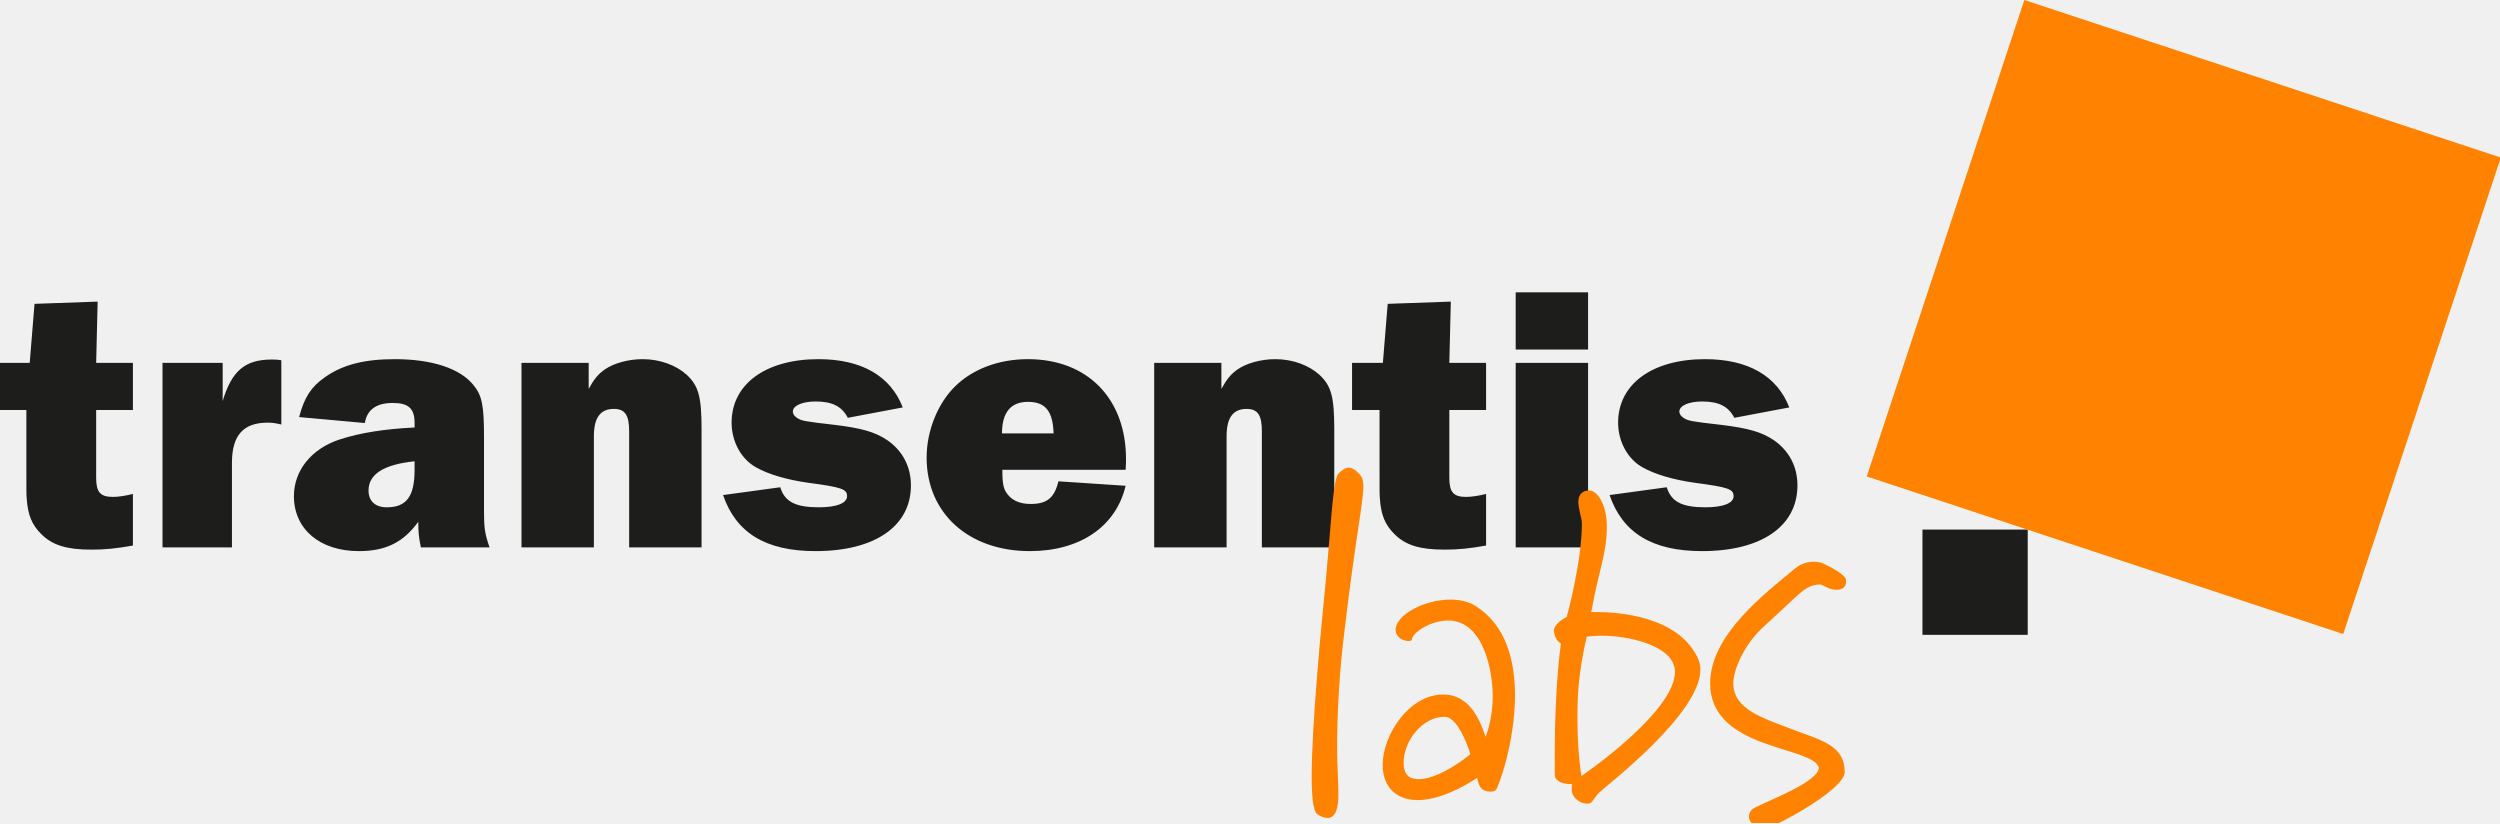
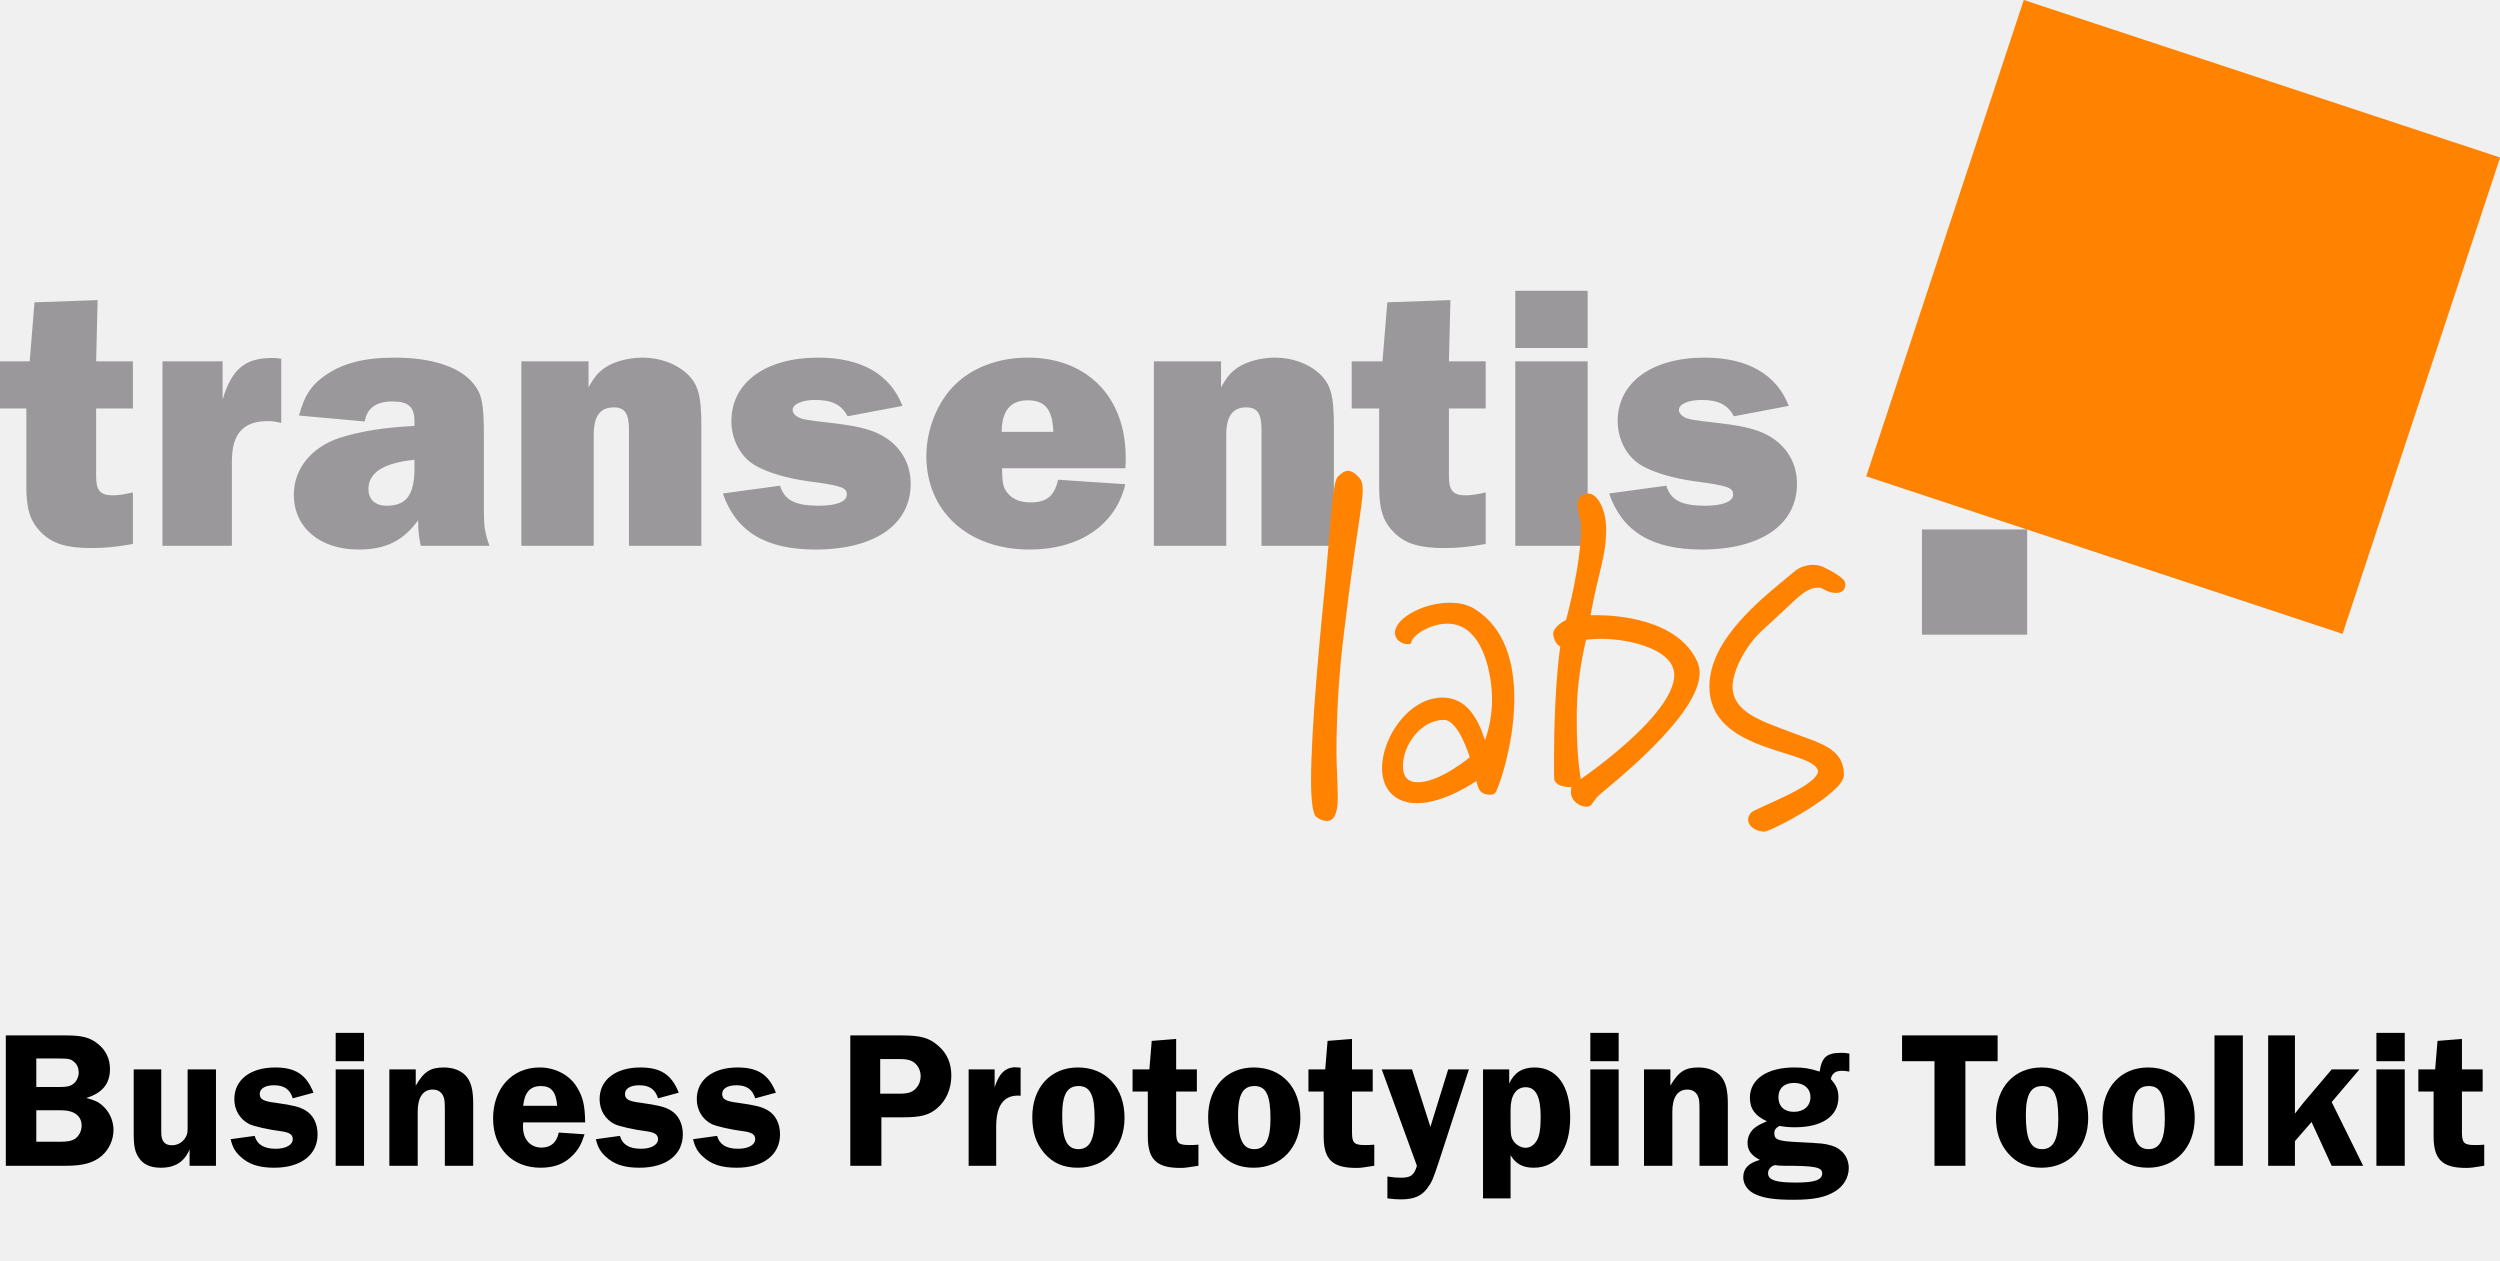
- <svg xmlns="http://www.w3.org/2000/svg" width="404" height="133" viewBox="0 0 404 133" fill="none">
-   <g clip-path="url(#clip0_4_28)">
-     <path d="M327.68 85.58H310.67V102.59H327.68V85.58Z" fill="#1D1D1B" />
-     <path d="M327.13 -0.002L301.666 76.997L378.664 102.461L404.129 25.463L327.13 -0.002Z" fill="#FF8200" />
-     <path d="M21.48 58.64H15.54L15.78 48.74L5.58 49.1L4.8 58.64H-0.18V66.26H4.26V75.62C4.26 79.82 4.26 79.82 4.32 80.6C4.5 83.24 5.16 84.8 6.66 86.3C8.46 88.1 10.74 88.82 14.76 88.82C17.04 88.82 18.78 88.64 21.48 88.16V79.82C20.28 80.12 19.14 80.3 18.24 80.3C16.2 80.3 15.54 79.52 15.54 77.24V66.26H21.48V58.64ZM37.483 88.46V74.78C37.483 70.34 39.343 68.3 43.243 68.3C43.963 68.3 44.443 68.36 45.463 68.6V58.22C44.743 58.1 44.383 58.1 43.903 58.1C39.583 58.1 37.423 59.96 35.983 64.82V58.64H26.263V88.46H37.483ZM79.116 88.46C78.336 86.24 78.216 85.28 78.216 82.64V70.76C78.216 65.48 77.916 63.92 76.476 62.18C74.316 59.54 69.816 58.04 63.816 58.04C58.836 58.04 55.356 58.94 52.476 60.98C50.256 62.54 49.176 64.22 48.336 67.4L58.956 68.36C59.316 66.2 60.816 65.12 63.456 65.12C66.036 65.12 66.996 66.02 66.996 68.36V69.08C62.196 69.32 58.296 69.92 54.936 71C50.316 72.5 47.496 76.04 47.496 80.18C47.496 85.52 51.696 89.06 57.996 89.06C62.376 89.06 65.196 87.62 67.596 84.32C67.596 85.82 67.656 86.78 68.016 88.46H79.116ZM66.996 75.92C66.996 80.24 65.676 81.98 62.496 81.98C60.636 81.98 59.556 80.96 59.556 79.28C59.556 76.64 61.956 75.08 66.996 74.54V75.92ZM113.371 88.46V69.38C113.371 64.1 112.891 62.36 110.971 60.56C109.231 59 106.651 58.04 103.831 58.04C101.551 58.04 99.151 58.7 97.711 59.72C96.631 60.5 96.031 61.22 95.131 62.84V58.64H84.271V88.46H95.971V70.52C95.971 67.52 96.991 66.08 99.211 66.08C101.011 66.08 101.671 67.1 101.671 69.68V88.46H113.371ZM116.846 80C118.946 86.12 123.746 89.06 131.786 89.06C141.386 89.06 147.206 85.04 147.206 78.44C147.206 75.38 145.826 72.8 143.366 71.12C141.386 69.8 139.286 69.2 134.906 68.66C130.106 68.12 129.626 68 128.966 67.64C128.426 67.34 128.126 66.92 128.126 66.5C128.126 65.54 129.686 64.88 131.786 64.88C134.486 64.88 136.046 65.66 137.006 67.52L145.886 65.84C143.906 60.74 139.226 58.04 132.266 58.04C123.746 58.04 118.226 62.06 118.226 68.3C118.226 71.36 119.786 74.24 122.246 75.56C124.166 76.64 127.166 77.54 130.646 78.02C136.046 78.74 136.886 79.04 136.886 80.18C136.886 81.32 135.206 81.98 132.326 81.98C128.546 81.98 126.806 81.08 126.086 78.74L116.846 80ZM171.042 77.78C170.382 80.48 169.182 81.44 166.542 81.44C164.862 81.44 163.602 80.9 162.822 79.88C162.162 79.04 161.982 78.26 161.982 75.92H181.902C181.962 75.2 181.962 74.48 181.962 74.18C181.962 64.4 175.722 58.04 166.122 58.04C161.442 58.04 157.242 59.6 154.362 62.42C151.542 65.18 149.742 69.62 149.742 73.94C149.742 82.94 156.522 89.06 166.422 89.06C174.522 89.06 180.342 85.1 181.902 78.5L171.042 77.78ZM161.922 70.04C161.922 66.62 163.362 64.94 166.122 64.94C168.942 64.94 170.142 66.44 170.262 70.04H161.922ZM215.617 88.46V69.38C215.617 64.1 215.137 62.36 213.217 60.56C211.477 59 208.897 58.04 206.077 58.04C203.797 58.04 201.397 58.7 199.957 59.72C198.877 60.5 198.277 61.22 197.377 62.84V58.64H186.517V88.46H198.217V70.52C198.217 67.52 199.237 66.08 201.457 66.08C203.257 66.08 203.917 67.1 203.917 69.68V88.46H215.617ZM240.152 58.64H234.212L234.452 48.74L224.252 49.1L223.472 58.64H218.492V66.26H222.932V75.62C222.932 79.82 222.932 79.82 222.992 80.6C223.172 83.24 223.832 84.8 225.332 86.3C227.132 88.1 229.412 88.82 233.432 88.82C235.712 88.82 237.452 88.64 240.152 88.16V79.82C238.952 80.12 237.812 80.3 236.912 80.3C234.872 80.3 234.212 79.52 234.212 77.24V66.26H240.152V58.64ZM256.635 47.24H244.935V56.48H256.635V47.24ZM256.635 58.64H244.935V88.46H256.635V58.64ZM260.108 80C262.208 86.12 267.008 89.06 275.048 89.06C284.648 89.06 290.468 85.04 290.468 78.44C290.468 75.38 289.088 72.8 286.628 71.12C284.648 69.8 282.548 69.2 278.168 68.66C273.368 68.12 272.888 68 272.228 67.64C271.688 67.34 271.388 66.92 271.388 66.5C271.388 65.54 272.948 64.88 275.048 64.88C277.748 64.88 279.308 65.66 280.268 67.52L289.148 65.84C287.168 60.74 282.488 58.04 275.527 58.04C267.008 58.04 261.488 62.06 261.488 68.3C261.488 71.36 263.048 74.24 265.508 75.56C267.428 76.64 270.428 77.54 273.908 78.02C279.308 78.74 280.148 79.04 280.148 80.18C280.148 81.32 278.468 81.98 275.588 81.98C271.808 81.98 270.068 81.08 269.348 78.74L260.108 80Z" fill="#1D1D1B" />
-     <path d="M220.32 78.608C220.32 77.6 220.104 77.096 219.744 76.664C219.024 75.872 218.448 75.584 217.944 75.584C217.296 75.584 216.864 76.016 216.36 76.448C215.424 77.24 215.208 83.432 214.344 92.792C213.48 101.576 211.968 117.056 211.968 125.624C211.968 128.864 212.256 131.168 212.832 131.528C213.48 132.032 214.056 132.176 214.56 132.176C216 132.176 216.288 130.088 216.288 128.504C216.288 126.056 216.072 123.464 216.072 121.16C216.072 115.4 216.432 108.488 217.296 101.72C219.096 86.6 220.32 81.128 220.32 78.608ZM237.623 121.88C237.623 121.88 232.799 125.912 229.271 125.912C227.471 125.912 226.823 124.904 226.823 123.32C226.823 119.72 229.847 115.832 233.447 115.832C235.823 115.832 237.623 121.88 237.623 121.88ZM244.823 112.376C244.823 106.76 243.383 101 238.415 97.904C237.263 97.184 235.895 96.896 234.383 96.896C230.207 96.896 225.527 99.344 225.527 101.792C225.599 103.088 226.823 103.592 227.615 103.592C227.975 103.592 228.191 103.52 228.191 103.232C228.335 102.224 231.143 100.28 234.023 100.28C239.711 100.28 241.223 108.344 241.223 112.52C241.223 116.408 240.07 119.072 240.07 119.072C238.991 115.76 237.191 112.232 233.231 112.232C227.687 112.232 223.438 118.784 223.438 123.608C223.438 127.064 225.527 129.296 229.127 129.296C233.591 129.296 238.703 125.696 238.703 125.696C238.703 125.696 238.919 126.92 239.351 127.352C239.711 127.784 240.359 127.928 240.863 127.928C241.223 127.928 241.583 127.856 241.727 127.64C242.087 127.424 244.823 120.008 244.823 112.376ZM270.681 108.56C270.681 115.112 255.561 125.408 255.561 125.408C255.561 125.408 254.913 121.88 254.913 116.12C254.913 115.04 254.913 113.816 254.985 112.592C255.201 107.768 256.425 102.872 256.425 102.872C257.145 102.8 257.937 102.728 258.729 102.728C263.409 102.728 268.953 104.24 270.321 107.048C270.537 107.552 270.681 108.056 270.681 108.56ZM274.785 108.2C274.785 107.624 274.641 106.976 274.425 106.472C271.257 99.416 261.105 98.912 258.081 98.912C257.505 98.912 257.145 98.912 257.145 98.912C258.513 91.424 259.665 89.48 259.665 85.016C259.665 81.632 258.153 79.256 256.857 79.256C255.489 79.256 255.057 80.192 255.057 81.056C255.057 82.28 255.633 83.72 255.633 84.584C255.633 90.848 253.185 99.704 253.185 99.704C252.105 100.208 251.097 101.144 251.097 101.936C251.313 103.664 252.249 103.952 252.249 103.952C251.457 109.64 251.241 117.344 251.241 121.88C251.241 124.04 251.241 125.48 251.313 125.624C251.817 126.632 253.329 126.704 253.833 126.704C253.977 126.704 254.049 126.704 254.049 126.704C254.049 126.704 253.977 127.064 253.977 127.496C253.977 128.936 255.345 129.872 256.497 129.872C257.433 129.872 257.361 129.152 258.441 128.072C259.809 126.776 274.785 115.328 274.785 108.2ZM298.319 94.016V93.728C298.247 92.864 295.727 91.568 294.791 91.136C294.359 90.92 293.783 90.776 293.135 90.776C292.199 90.776 291.047 91.064 290.183 91.784C285.431 95.744 276.359 102.512 276.359 110.432C276.359 121.232 292.919 120.512 293.927 124.04C293.927 126.632 283.487 130.16 283.055 130.88C282.767 131.24 282.623 131.6 282.623 131.96C282.623 132.968 283.703 133.832 285.215 133.904C286.295 133.904 298.103 127.712 298.103 124.76C298.103 120.296 293.999 119.576 289.607 117.848C284.855 116.048 280.103 114.608 280.103 110.432C280.103 108.2 281.903 104.024 285.143 101.144C290.831 96.032 291.623 94.52 294.07 94.448C294.647 94.448 295.439 95.312 296.807 95.312C297.887 95.312 298.319 94.736 298.319 94.016Z" fill="#FF8200" />
+ <svg xmlns="http://www.w3.org/2000/svg" width="371" height="187" viewBox="0 0 371 187" fill="none">
+   <g clip-path="url(#clip0_1516_7)">
+     <path d="M300.832 78.568H285.216V94.184H300.832V78.568Z" fill="#9A989A" />
+     <path d="M300.328 -0.002L276.95 70.688L347.639 94.066L371.018 23.376L300.328 -0.002Z" fill="#FF8200" />
+     <path d="M19.72 53.623H14.267L14.487 44.534L5.123 44.865L4.407 53.623H-0.165V60.619H3.911V69.212C3.911 73.068 3.911 73.068 3.966 73.784C4.131 76.208 4.737 77.64 6.114 79.017C7.767 80.669 9.86 81.331 13.551 81.331C15.644 81.331 17.241 81.165 19.72 80.725V73.068C18.618 73.343 17.572 73.509 16.745 73.509C14.873 73.509 14.267 72.793 14.267 70.699V60.619H19.72V53.623ZM34.412 81V68.441C34.412 64.365 36.12 62.492 39.7 62.492C40.361 62.492 40.802 62.547 41.738 62.767V53.238C41.077 53.127 40.747 53.127 40.306 53.127C36.34 53.127 34.357 54.835 33.035 59.297V53.623H24.111V81H34.412ZM72.634 81C71.918 78.962 71.808 78.081 71.808 75.657V64.75C71.808 59.903 71.532 58.471 70.21 56.873C68.227 54.45 64.096 53.072 58.587 53.072C54.016 53.072 50.821 53.899 48.177 55.772C46.139 57.204 45.147 58.746 44.376 61.666L54.126 62.547C54.456 60.564 55.833 59.572 58.257 59.572C60.626 59.572 61.507 60.399 61.507 62.547V63.208C57.1 63.428 53.52 63.979 50.435 64.971C46.194 66.348 43.605 69.598 43.605 73.398C43.605 78.301 47.461 81.551 53.244 81.551C57.265 81.551 59.854 80.229 62.058 77.199C62.058 78.576 62.113 79.458 62.443 81H72.634ZM61.507 69.487C61.507 73.454 60.295 75.051 57.376 75.051C55.668 75.051 54.676 74.115 54.676 72.572C54.676 70.148 56.88 68.716 61.507 68.221V69.487ZM104.082 81V63.483C104.082 58.636 103.641 57.038 101.879 55.386C100.281 53.954 97.913 53.072 95.324 53.072C93.231 53.072 91.027 53.678 89.705 54.615C88.714 55.331 88.163 55.992 87.337 57.479V53.623H77.366V81H88.108V64.53C88.108 61.776 89.044 60.454 91.082 60.454C92.735 60.454 93.341 61.39 93.341 63.759V81H104.082ZM107.272 73.233C109.2 78.852 113.607 81.551 120.988 81.551C129.802 81.551 135.145 77.86 135.145 71.801C135.145 68.992 133.878 66.623 131.619 65.081C129.802 63.869 127.874 63.318 123.853 62.822C119.446 62.327 119.005 62.216 118.399 61.886C117.903 61.61 117.628 61.225 117.628 60.839C117.628 59.958 119.06 59.352 120.988 59.352C123.467 59.352 124.899 60.068 125.78 61.776L133.933 60.233C132.115 55.551 127.819 53.072 121.429 53.072C113.607 53.072 108.539 56.763 108.539 62.492C108.539 65.301 109.971 67.945 112.23 69.157C113.992 70.148 116.747 70.975 119.942 71.415C124.899 72.076 125.67 72.352 125.67 73.398C125.67 74.445 124.128 75.051 121.484 75.051C118.014 75.051 116.416 74.225 115.755 72.076L107.272 73.233ZM157.028 71.195C156.422 73.674 155.321 74.555 152.897 74.555C151.355 74.555 150.198 74.059 149.482 73.123C148.876 72.352 148.71 71.636 148.71 69.487H166.998C167.053 68.826 167.053 68.165 167.053 67.89C167.053 58.911 161.325 53.072 152.511 53.072C148.215 53.072 144.359 54.505 141.715 57.093C139.126 59.627 137.473 63.704 137.473 67.67C137.473 75.932 143.698 81.551 152.787 81.551C160.223 81.551 165.566 77.915 166.998 71.856L157.028 71.195ZM148.655 64.089C148.655 60.949 149.977 59.407 152.511 59.407C155.1 59.407 156.202 60.784 156.312 64.089H148.655ZM197.951 81V63.483C197.951 58.636 197.51 57.038 195.747 55.386C194.15 53.954 191.781 53.072 189.192 53.072C187.099 53.072 184.896 53.678 183.574 54.615C182.582 55.331 182.032 55.992 181.205 57.479V53.623H171.235V81H181.976V64.53C181.976 61.776 182.913 60.454 184.951 60.454C186.604 60.454 187.209 61.39 187.209 63.759V81H197.951ZM220.475 53.623H215.022L215.242 44.534L205.878 44.865L205.162 53.623H200.59V60.619H204.666V69.212C204.666 73.068 204.666 73.068 204.721 73.784C204.887 76.208 205.493 77.64 206.87 79.017C208.522 80.669 210.615 81.331 214.306 81.331C216.399 81.331 217.997 81.165 220.475 80.725V73.068C219.374 73.343 218.327 73.509 217.501 73.509C215.628 73.509 215.022 72.793 215.022 70.699V60.619H220.475V53.623ZM235.608 43.157H224.867V51.64H235.608V43.157ZM235.608 53.623H224.867V81H235.608V53.623ZM238.796 73.233C240.724 78.852 245.131 81.551 252.512 81.551C261.325 81.551 266.669 77.86 266.669 71.801C266.669 68.992 265.402 66.623 263.143 65.081C261.325 63.869 259.398 63.318 255.376 62.822C250.97 62.327 250.529 62.216 249.923 61.886C249.427 61.61 249.152 61.225 249.152 60.839C249.152 59.958 250.584 59.352 252.512 59.352C254.991 59.352 256.423 60.068 257.304 61.776L265.457 60.233C263.639 55.551 259.342 53.072 252.953 53.072C245.131 53.072 240.063 56.763 240.063 62.492C240.063 65.301 241.495 67.945 243.754 69.157C245.516 70.148 248.271 70.975 251.465 71.415C256.423 72.076 257.194 72.352 257.194 73.398C257.194 74.445 255.652 75.051 253.008 75.051C249.537 75.051 247.94 74.225 247.279 72.076L238.796 73.233Z" fill="#9A989A" />
+     <path d="M202.229 72.655C202.229 71.729 202.03 71.267 201.7 70.87C201.039 70.143 200.51 69.879 200.047 69.879C199.452 69.879 199.056 70.275 198.593 70.672C197.734 71.399 197.535 77.084 196.742 85.677C195.949 93.741 194.561 107.953 194.561 115.819C194.561 118.793 194.825 120.908 195.354 121.239C195.949 121.702 196.478 121.834 196.941 121.834C198.263 121.834 198.527 119.917 198.527 118.463C198.527 116.215 198.329 113.836 198.329 111.72C198.329 106.432 198.659 100.087 199.452 93.873C201.105 79.992 202.229 74.968 202.229 72.655ZM218.114 112.381C218.114 112.381 213.685 116.083 210.446 116.083C208.793 116.083 208.198 115.158 208.198 113.703C208.198 110.398 210.975 106.829 214.28 106.829C216.461 106.829 218.114 112.381 218.114 112.381ZM224.724 103.656C224.724 98.5 223.402 93.212 218.841 90.37C217.783 89.709 216.527 89.444 215.139 89.444C211.305 89.444 207.009 91.692 207.009 93.939C207.075 95.129 208.198 95.592 208.925 95.592C209.256 95.592 209.454 95.526 209.454 95.261C209.586 94.336 212.164 92.551 214.808 92.551C220.03 92.551 221.419 99.954 221.419 103.788C221.419 107.358 220.361 109.803 220.361 109.803C219.369 106.763 217.717 103.524 214.081 103.524C208.992 103.524 205.092 109.539 205.092 113.968C205.092 117.141 207.009 119.19 210.314 119.19C214.412 119.19 219.105 115.885 219.105 115.885C219.105 115.885 219.303 117.008 219.7 117.405C220.03 117.802 220.625 117.934 221.088 117.934C221.419 117.934 221.749 117.868 221.881 117.669C222.212 117.471 224.724 110.663 224.724 103.656ZM248.463 100.153C248.463 106.168 234.582 115.62 234.582 115.62C234.582 115.62 233.987 112.381 233.987 107.093C233.987 106.102 233.987 104.978 234.053 103.854C234.251 99.426 235.375 94.931 235.375 94.931C236.036 94.865 236.763 94.799 237.49 94.799C241.787 94.799 246.877 96.187 248.133 98.765C248.331 99.227 248.463 99.69 248.463 100.153ZM252.231 99.822C252.231 99.293 252.099 98.699 251.9 98.236C248.992 91.758 239.672 91.295 236.895 91.295C236.367 91.295 236.036 91.295 236.036 91.295C237.292 84.421 238.35 82.636 238.35 78.538C238.35 75.431 236.962 73.25 235.772 73.25C234.516 73.25 234.119 74.109 234.119 74.902C234.119 76.026 234.648 77.348 234.648 78.141C234.648 83.892 232.401 92.022 232.401 92.022C231.409 92.485 230.484 93.344 230.484 94.072C230.682 95.658 231.541 95.922 231.541 95.922C230.814 101.144 230.616 108.217 230.616 112.381C230.616 114.364 230.616 115.686 230.682 115.819C231.145 116.744 232.533 116.81 232.995 116.81C233.128 116.81 233.194 116.81 233.194 116.81C233.194 116.81 233.128 117.141 233.128 117.537C233.128 118.859 234.384 119.719 235.441 119.719C236.301 119.719 236.234 119.058 237.226 118.066C238.482 116.876 252.231 106.366 252.231 99.822ZM273.836 86.8V86.536C273.77 85.743 271.457 84.553 270.598 84.156C270.201 83.958 269.672 83.826 269.077 83.826C268.218 83.826 267.16 84.09 266.367 84.751C262.004 88.387 253.676 94.6 253.676 101.871C253.676 111.787 268.879 111.126 269.804 114.364C269.804 116.744 260.22 119.983 259.823 120.644C259.559 120.975 259.427 121.305 259.427 121.636C259.427 122.561 260.418 123.354 261.806 123.42C262.798 123.42 273.638 117.736 273.638 115.025C273.638 110.927 269.87 110.266 265.838 108.68C261.476 107.027 257.113 105.705 257.113 101.871C257.113 99.822 258.766 95.988 261.74 93.344C266.962 88.651 267.689 87.263 269.937 87.197C270.465 87.197 271.192 87.99 272.448 87.99C273.44 87.99 273.836 87.461 273.836 86.8Z" fill="#FF8200" />
+     <path d="M0.863 153.657V173H9.882C12.289 173 13.884 172.565 15.073 171.55C16.175 170.593 16.842 169.172 16.842 167.693C16.842 166.33 16.262 165.025 15.276 164.126C14.609 163.517 14.029 163.256 12.811 162.937C15.189 162.212 16.32 160.82 16.32 158.645C16.32 157.137 15.711 155.832 14.522 154.904C13.391 153.976 12.173 153.657 9.882 153.657H0.863ZM5.387 157.079H8.49C10.172 157.079 10.52 157.137 11.013 157.601C11.448 157.949 11.68 158.529 11.68 159.138C11.68 159.834 11.361 160.501 10.839 160.878C10.404 161.197 9.911 161.313 8.809 161.313H5.387V157.079ZM5.387 164.764H9.07C11.013 164.764 12.115 165.605 12.115 167.055C12.115 167.838 11.709 168.621 11.1 169.027C10.607 169.317 10.056 169.433 8.867 169.433H5.387V164.764ZM32.049 158.703H27.844V166.736C27.844 168.099 27.844 168.186 27.612 168.65C27.206 169.462 26.423 169.955 25.524 169.955C24.422 169.955 23.929 169.346 23.929 168.041V158.703H19.84V168.041C19.84 170.129 20.014 170.941 20.623 171.84C21.29 172.826 22.334 173.29 23.871 173.29C26.017 173.29 27.38 172.391 28.134 170.564V173H32.049V158.703ZM46.52 162.154C45.476 159.486 43.852 158.413 40.836 158.413C37.153 158.413 34.775 160.24 34.775 163.111C34.775 164.735 35.616 166.127 37.008 166.823C37.704 167.142 39.763 167.635 41.851 167.896C42.982 168.07 43.446 168.389 43.446 169.056C43.446 169.897 42.431 170.477 40.923 170.477C39.154 170.477 38.139 169.839 37.791 168.563L34.224 169.056C34.514 170.245 34.862 170.854 35.616 171.579C36.863 172.768 38.371 173.29 40.691 173.29C44.664 173.29 47.129 171.376 47.129 168.331C47.129 166.736 46.462 165.431 45.302 164.764C44.432 164.242 43.417 164.01 40.952 163.662C39.067 163.43 38.545 163.14 38.545 162.328C38.545 161.545 39.357 161.052 40.662 161.052C42.17 161.052 43.04 161.661 43.446 162.995L46.52 162.154ZM54.021 158.703H49.816V173H54.021V158.703ZM54.021 153.28H49.816V157.485H54.021V153.28ZM70.222 173V163.836C70.222 161.806 69.932 160.646 69.265 159.805C68.54 158.906 67.322 158.413 65.872 158.413C63.871 158.413 62.914 159.022 61.696 161.11V158.703H57.781V173H61.986V164.967C61.986 162.85 62.769 161.69 64.219 161.69C64.944 161.69 65.495 162.038 65.756 162.618C65.988 163.111 66.017 163.459 66.017 164.967V173H70.222ZM86.834 166.562C86.805 164.039 86.515 162.85 85.674 161.429C84.601 159.573 82.455 158.413 80.077 158.413C75.988 158.413 73.175 161.516 73.175 165.982C73.175 170.361 75.988 173.29 80.222 173.29C82.31 173.29 83.847 172.681 85.094 171.347C85.877 170.506 86.254 169.839 86.747 168.331L82.919 168.07C82.629 169.52 81.759 170.303 80.367 170.303C78.714 170.303 77.612 169.085 77.612 167.229C77.612 167.113 77.612 166.794 77.641 166.562H86.834ZM77.641 164.097C77.844 162.096 78.685 161.168 80.28 161.168C81.817 161.168 82.513 162.038 82.687 164.097H77.641ZM100.724 162.154C99.68 159.486 98.056 158.413 95.04 158.413C91.357 158.413 88.979 160.24 88.979 163.111C88.979 164.735 89.82 166.127 91.212 166.823C91.908 167.142 93.967 167.635 96.055 167.896C97.186 168.07 97.65 168.389 97.65 169.056C97.65 169.897 96.635 170.477 95.127 170.477C93.358 170.477 92.343 169.839 91.995 168.563L88.428 169.056C88.718 170.245 89.066 170.854 89.82 171.579C91.067 172.768 92.575 173.29 94.895 173.29C98.868 173.29 101.333 171.376 101.333 168.331C101.333 166.736 100.666 165.431 99.506 164.764C98.636 164.242 97.621 164.01 95.156 163.662C93.271 163.43 92.749 163.14 92.749 162.328C92.749 161.545 93.561 161.052 94.866 161.052C96.374 161.052 97.244 161.661 97.65 162.995L100.724 162.154ZM115.146 162.154C114.102 159.486 112.478 158.413 109.462 158.413C105.779 158.413 103.401 160.24 103.401 163.111C103.401 164.735 104.242 166.127 105.634 166.823C106.33 167.142 108.389 167.635 110.477 167.896C111.608 168.07 112.072 168.389 112.072 169.056C112.072 169.897 111.057 170.477 109.549 170.477C107.78 170.477 106.765 169.839 106.417 168.563L102.85 169.056C103.14 170.245 103.488 170.854 104.242 171.579C105.489 172.768 106.997 173.29 109.317 173.29C113.29 173.29 115.755 171.376 115.755 168.331C115.755 166.736 115.088 165.431 113.928 164.764C113.058 164.242 112.043 164.01 109.578 163.662C107.693 163.43 107.171 163.14 107.171 162.328C107.171 161.545 107.983 161.052 109.288 161.052C110.796 161.052 111.666 161.661 112.072 162.995L115.146 162.154ZM130.796 165.808H133.986C136.683 165.808 137.872 165.489 139.09 164.445C140.424 163.314 141.178 161.574 141.178 159.602C141.178 157.804 140.54 156.296 139.235 155.194C137.901 154.005 136.625 153.657 133.812 153.657H126.185V173H130.796V165.808ZM130.622 162.299V157.166H133.58C134.711 157.166 135.378 157.369 135.9 157.891C136.364 158.355 136.625 159.022 136.625 159.718C136.625 160.385 136.393 160.994 135.987 161.458C135.436 162.067 134.798 162.299 133.58 162.299H130.622ZM147.835 173V167.171C147.835 164.126 148.908 162.589 151.054 162.589C151.112 162.589 151.286 162.589 151.46 162.618V158.442C151.17 158.413 150.88 158.384 150.706 158.384C149.198 158.384 148.212 159.341 147.603 161.371V158.703H143.746V173H147.835ZM159.949 158.413C155.918 158.413 153.192 161.371 153.192 165.75C153.192 168.012 153.743 169.665 154.961 171.115C156.237 172.594 157.803 173.29 159.949 173.29C164.038 173.29 166.88 170.274 166.88 165.895C166.88 161.371 164.125 158.413 159.949 158.413ZM160.065 161.168C161.776 161.168 162.443 162.502 162.443 165.982C162.443 169.143 161.689 170.535 160.036 170.535C158.325 170.535 157.629 169.056 157.629 165.489C157.629 162.444 158.354 161.168 160.065 161.168ZM174.541 161.98H177.615V158.703H174.541V154.179L170.916 154.469L170.568 158.703H168.074V161.98H170.336V168.65C170.336 172.072 171.641 173.319 175.15 173.319C175.846 173.319 175.991 173.29 177.847 173V169.868C177.209 169.926 176.919 169.926 176.513 169.926C174.86 169.926 174.541 169.636 174.541 168.012V161.98ZM186.046 158.413C182.015 158.413 179.289 161.371 179.289 165.75C179.289 168.012 179.84 169.665 181.058 171.115C182.334 172.594 183.9 173.29 186.046 173.29C190.135 173.29 192.977 170.274 192.977 165.895C192.977 161.371 190.222 158.413 186.046 158.413ZM186.162 161.168C187.873 161.168 188.54 162.502 188.54 165.982C188.54 169.143 187.786 170.535 186.133 170.535C184.422 170.535 183.726 169.056 183.726 165.489C183.726 162.444 184.451 161.168 186.162 161.168ZM200.637 161.98H203.711V158.703H200.637V154.179L197.012 154.469L196.664 158.703H194.17V161.98H196.432V168.65C196.432 172.072 197.737 173.319 201.246 173.319C201.942 173.319 202.087 173.29 203.943 173V169.868C203.305 169.926 203.015 169.926 202.609 169.926C200.956 169.926 200.637 169.636 200.637 168.012V161.98ZM217.984 158.703H214.91L212.271 167.229L209.545 158.703H205.05L210.27 173C209.864 174.392 209.371 174.769 207.95 174.769C207.254 174.769 206.819 174.74 205.891 174.595V177.843C206.819 177.959 207.254 177.988 207.921 177.988C209.806 177.988 210.966 177.495 211.807 176.335C212.503 175.407 212.648 175.03 213.518 172.42L217.984 158.703ZM220.081 177.843H224.17V171.434C224.953 172.739 225.997 173.29 227.621 173.29C231.014 173.29 233.015 170.477 233.015 165.779C233.015 161.168 231.043 158.413 227.737 158.413C225.91 158.413 224.721 159.167 223.967 160.791V158.703H220.081V177.843ZM224.17 164.619C224.17 162.56 225.011 161.342 226.403 161.342C227.911 161.342 228.636 162.734 228.636 165.721C228.636 167.432 228.462 168.621 228.056 169.259C227.679 169.926 227.07 170.332 226.403 170.332C225.736 170.332 224.953 169.897 224.576 169.288C224.228 168.766 224.17 168.302 224.17 166.736V164.619ZM240.209 158.703H236.004V173H240.209V158.703ZM240.209 153.28H236.004V157.485H240.209V153.28ZM256.41 173V163.836C256.41 161.806 256.12 160.646 255.453 159.805C254.728 158.906 253.51 158.413 252.06 158.413C250.059 158.413 249.102 159.022 247.884 161.11V158.703H243.969V173H248.174V164.967C248.174 162.85 248.957 161.69 250.407 161.69C251.132 161.69 251.683 162.038 251.944 162.618C252.176 163.111 252.205 163.459 252.205 164.967V173H256.41ZM274.444 156.354C273.951 156.267 273.719 156.238 273.284 156.238C271.08 156.238 270.355 156.876 270.036 159.022C268.47 158.529 267.687 158.413 266.266 158.413C262.235 158.413 259.683 160.153 259.683 162.908C259.683 164.532 260.466 165.605 262.206 166.388C261.336 166.765 261.017 166.939 260.553 167.258C259.799 167.78 259.335 168.65 259.335 169.578C259.335 170.709 259.857 171.434 261.162 172.13C259.48 172.594 258.697 173.406 258.697 174.711C258.697 175.813 259.451 176.828 260.64 177.292C261.916 177.843 263.54 178.046 266.15 178.046C269.108 178.046 270.877 177.698 272.327 176.799C273.574 176.045 274.357 174.74 274.357 173.348C274.357 171.753 273.371 170.477 271.834 170.013C270.703 169.694 270.413 169.665 266.846 169.491C263.859 169.346 263.308 169.143 263.308 168.157C263.308 167.693 263.511 167.403 264.062 167.084C264.874 167.229 265.483 167.287 266.382 167.287C270.413 167.287 272.82 165.634 272.82 162.85C272.82 161.777 272.559 161.139 271.689 160.124C271.863 159.312 272.385 158.906 273.313 158.906C273.661 158.906 273.893 158.935 274.444 159.022V156.354ZM266.237 160.704C267.716 160.704 268.673 161.545 268.673 162.821C268.673 164.126 267.687 164.996 266.208 164.996C264.787 164.996 263.917 164.184 263.917 162.821C263.917 161.516 264.787 160.704 266.237 160.704ZM264.874 173C269.311 173 270.413 173.203 270.413 174.131C270.413 175.117 269.282 175.494 266.498 175.494C263.511 175.494 262.38 175.117 262.38 174.102C262.38 173.522 262.873 172.971 263.424 172.913C263.482 172.913 263.656 172.913 263.888 172.971L264.874 173ZM296.447 153.657H282.266V157.485H287.08V173H291.662V157.485H296.447V153.657ZM302.957 158.413C298.926 158.413 296.2 161.371 296.2 165.75C296.2 168.012 296.751 169.665 297.969 171.115C299.245 172.594 300.811 173.29 302.957 173.29C307.046 173.29 309.888 170.274 309.888 165.895C309.888 161.371 307.133 158.413 302.957 158.413ZM303.073 161.168C304.784 161.168 305.451 162.502 305.451 165.982C305.451 169.143 304.697 170.535 303.044 170.535C301.333 170.535 300.637 169.056 300.637 165.489C300.637 162.444 301.362 161.168 303.073 161.168ZM318.766 158.413C314.735 158.413 312.009 161.371 312.009 165.75C312.009 168.012 312.56 169.665 313.778 171.115C315.054 172.594 316.62 173.29 318.766 173.29C322.855 173.29 325.697 170.274 325.697 165.895C325.697 161.371 322.942 158.413 318.766 158.413ZM318.882 161.168C320.593 161.168 321.26 162.502 321.26 165.982C321.26 169.143 320.506 170.535 318.853 170.535C317.142 170.535 316.446 169.056 316.446 165.489C316.446 162.444 317.171 161.168 318.882 161.168ZM328.631 173H332.836V153.657H328.631V173ZM346.021 163.546L350.139 158.703H346.021L341.845 163.633C341.787 163.691 341.555 164.01 341.178 164.474C341.091 164.59 340.859 164.909 340.569 165.257V153.657H336.596V173H340.569V169.346L343.034 166.504L346.021 173H350.69L346.021 163.546ZM356.865 158.703H352.66V173H356.865V158.703ZM356.865 153.28H352.66V157.485H356.865V153.28ZM365.352 161.98H368.426V158.703H365.352V154.179L361.727 154.469L361.379 158.703H358.885V161.98H361.147V168.65C361.147 172.072 362.452 173.319 365.961 173.319C366.657 173.319 366.802 173.29 368.658 173V169.868C368.02 169.926 367.73 169.926 367.324 169.926C365.671 169.926 365.352 169.636 365.352 168.012V161.98Z" fill="black" />
  </g>
  <defs>
-     <clipPath id="clip0_4_28">
-       <rect width="404" height="133" fill="white" />
+     <clipPath id="clip0_1516_7">
+       <rect width="371" height="187" fill="white" />
    </clipPath>
  </defs>
</svg>
